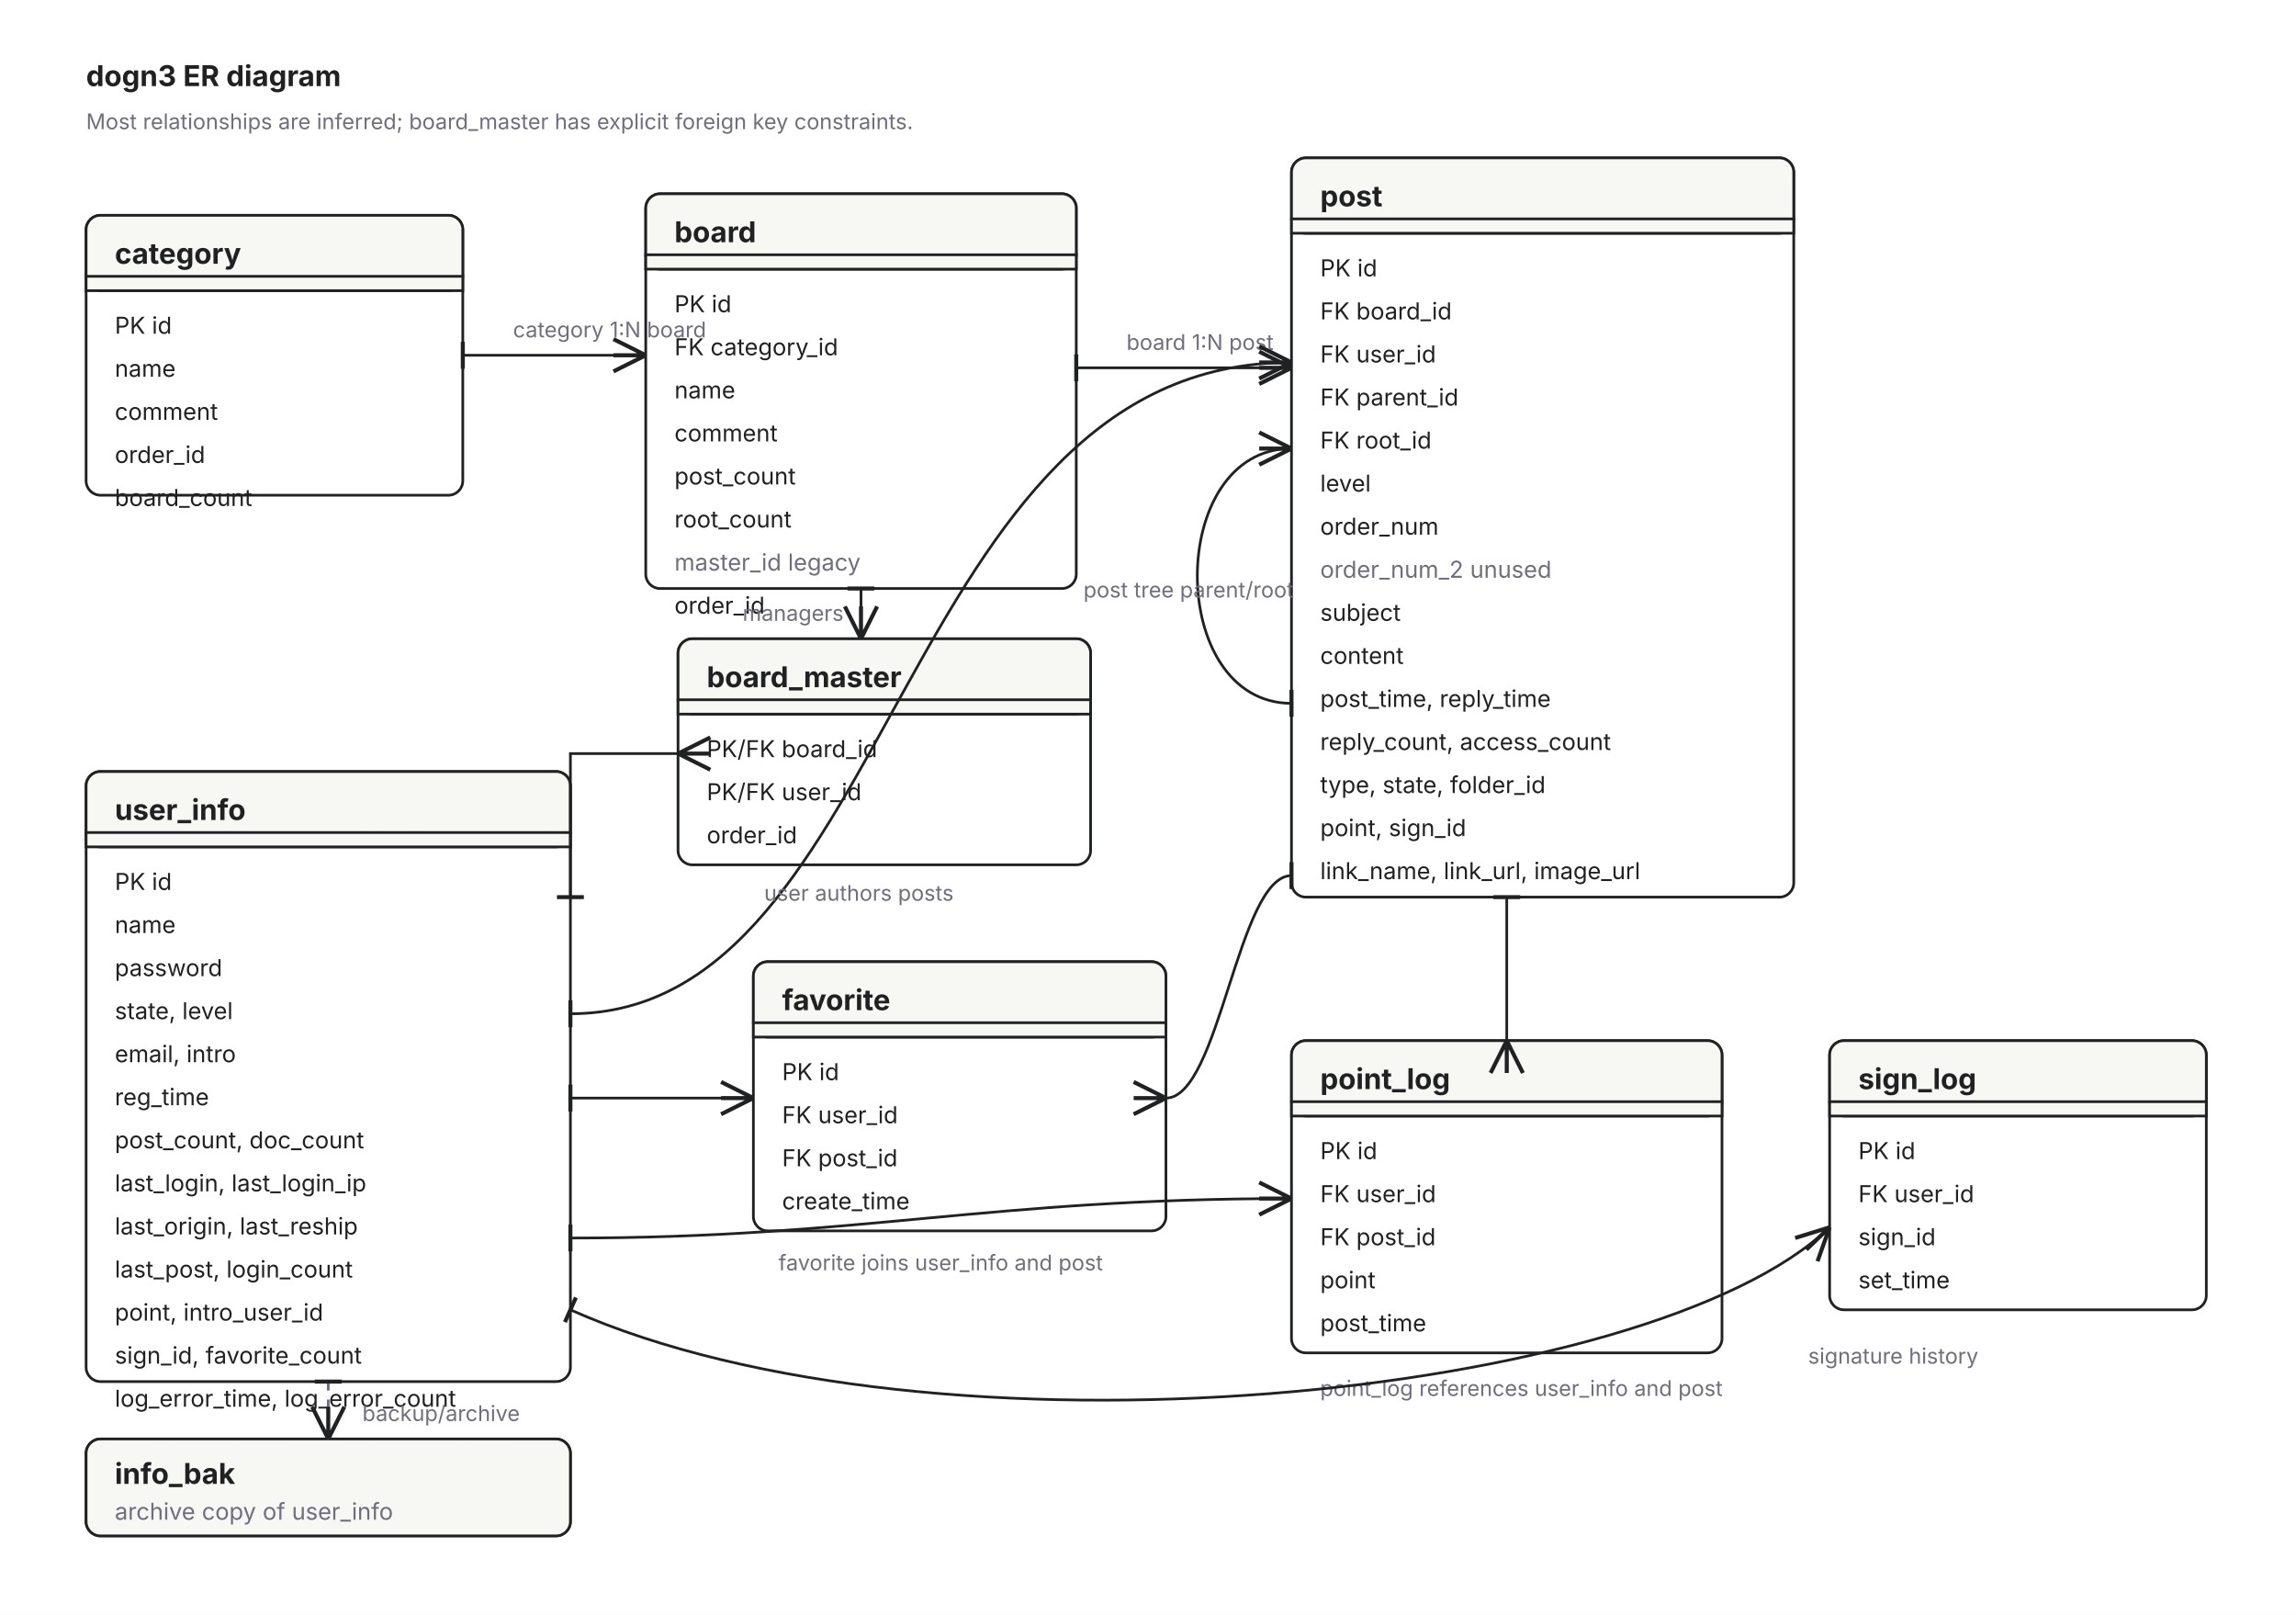
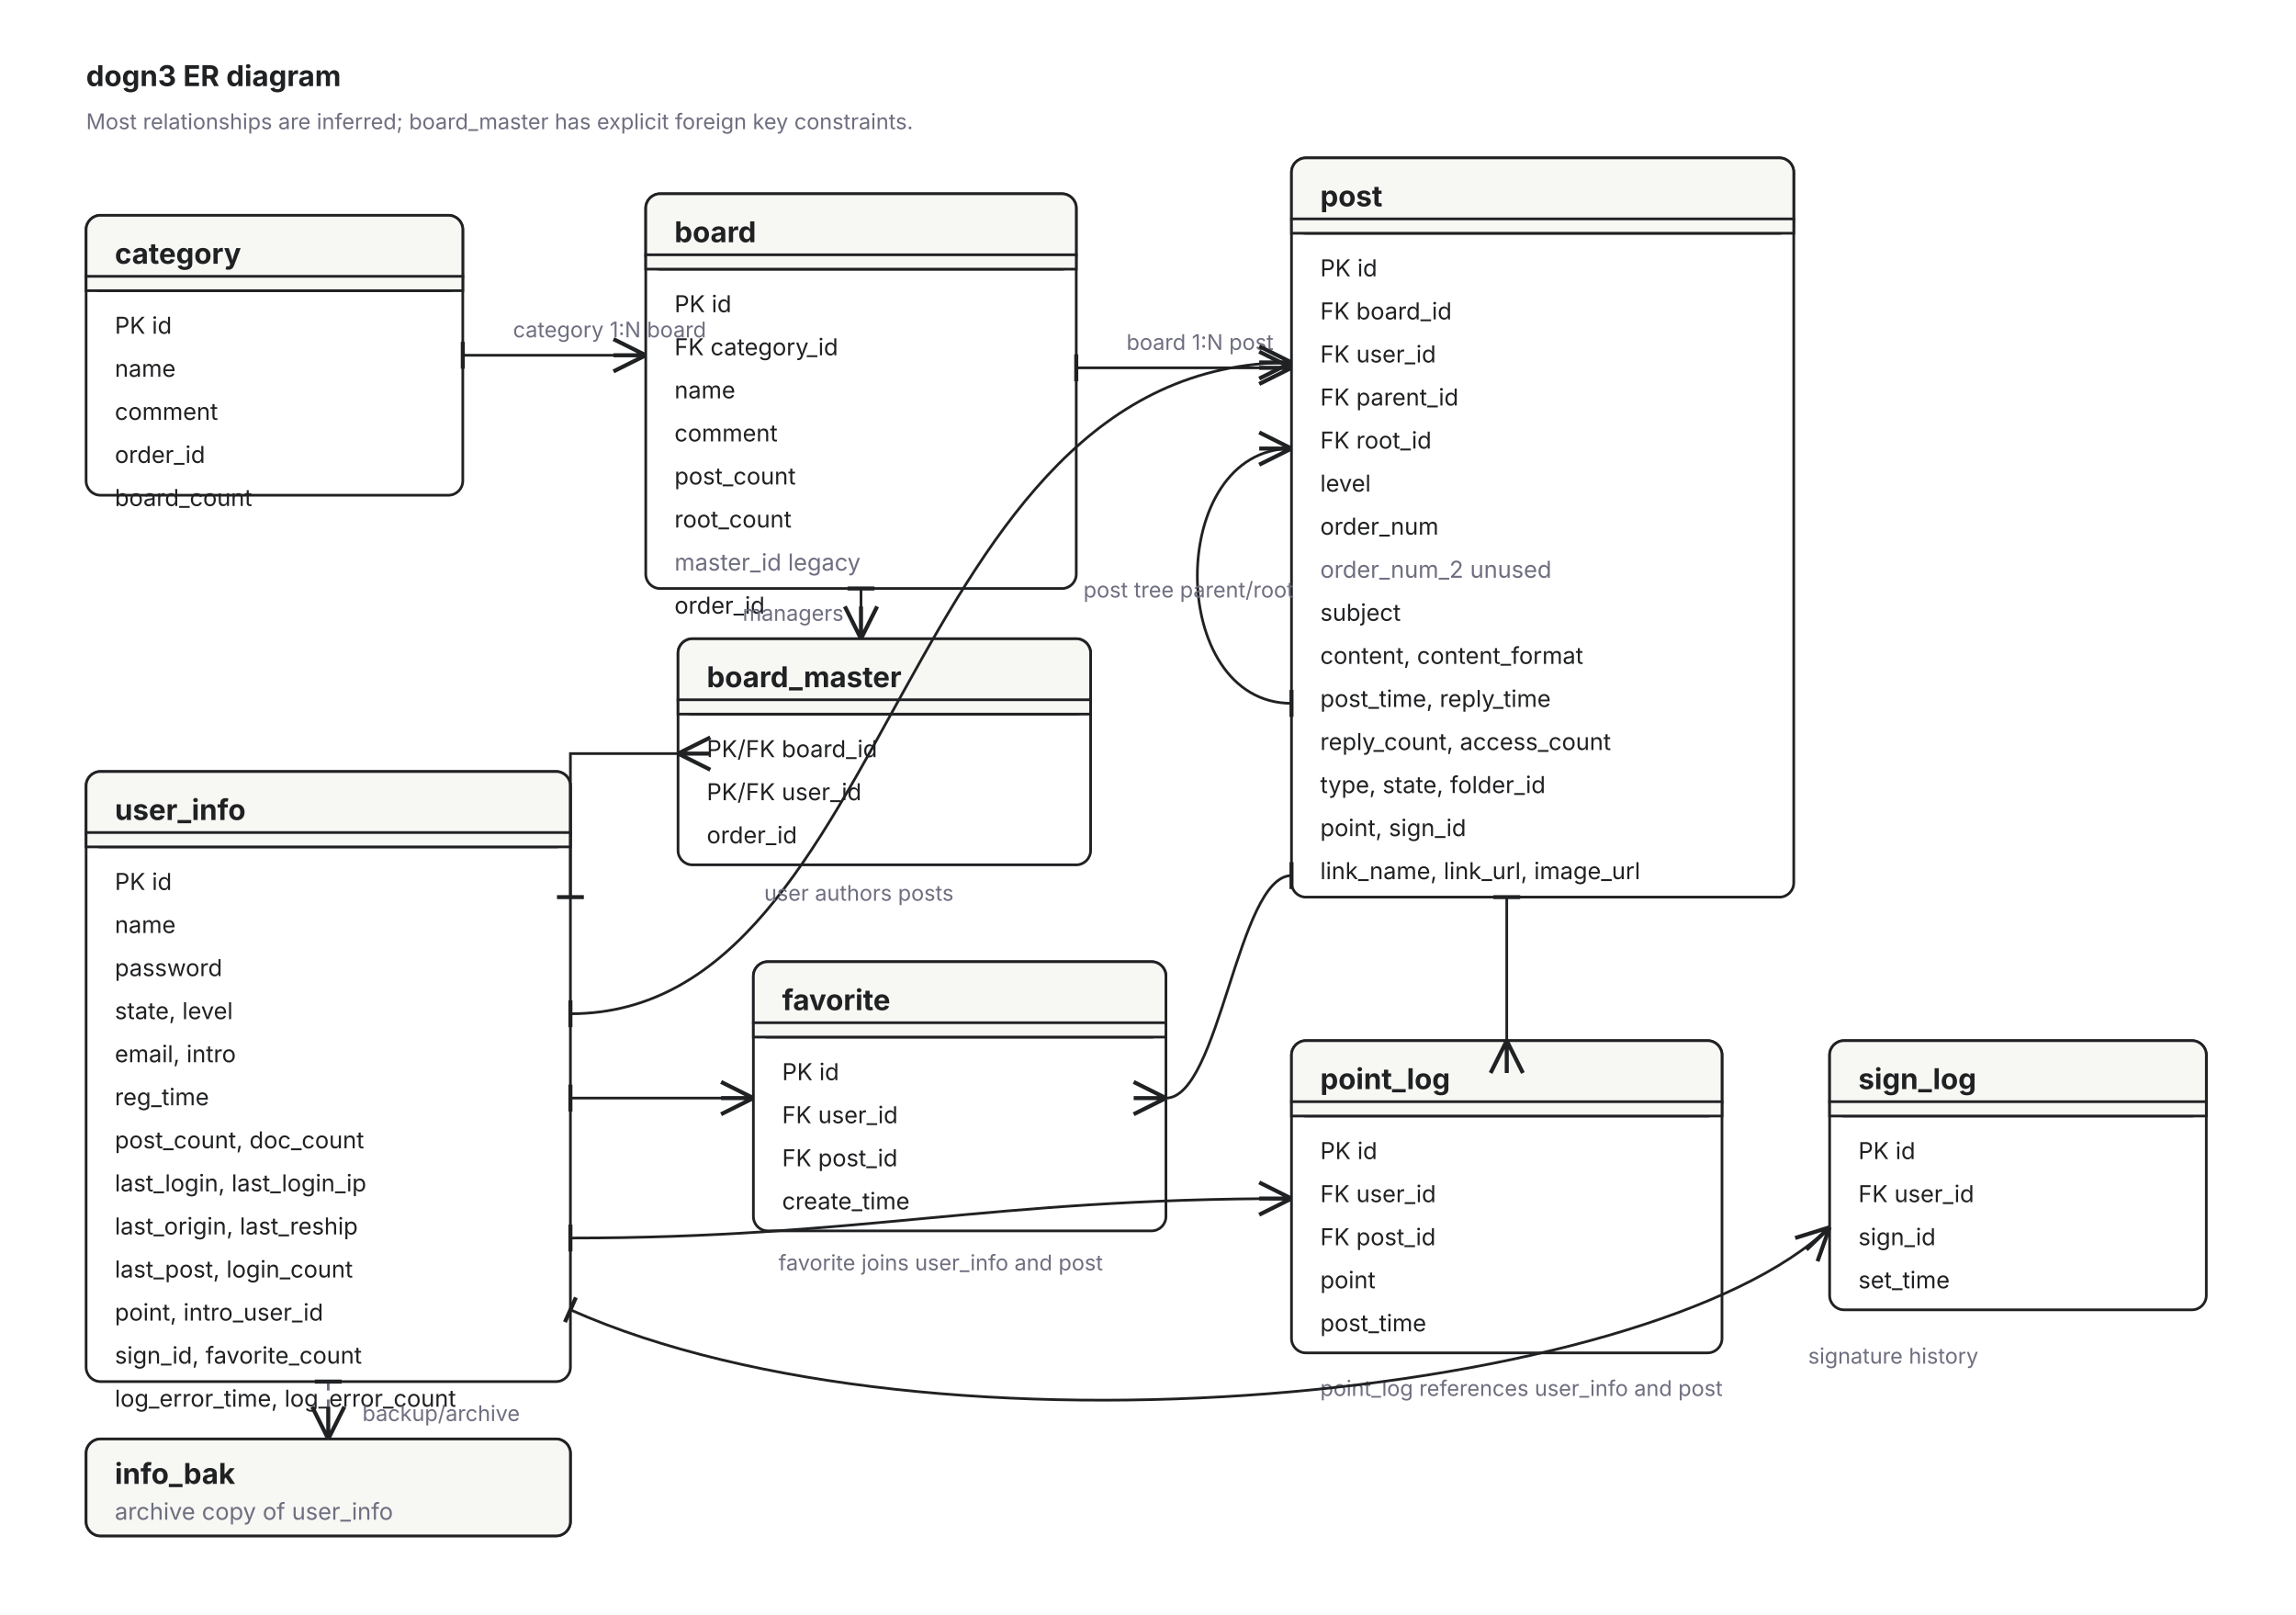
<svg xmlns="http://www.w3.org/2000/svg" width="1280" height="900" viewBox="0 0 1280 900" role="img" aria-labelledby="title desc">
  <defs>
    <style>
      .canvas { fill: #ffffff; }
      .table { fill: #ffffff; stroke: #202123; stroke-width: 1.5; }
      .table-title { fill: #f7f7f4; stroke: #202123; stroke-width: 1.5; }
      .title-text { font: 700 16px system-ui, -apple-system, BlinkMacSystemFont, "Segoe UI", sans-serif; fill: #202123; }
      .field-text { font: 13px system-ui, -apple-system, BlinkMacSystemFont, "Segoe UI", sans-serif; fill: #202123; }
      .muted-text { fill: #6e6e80; }
      .relation { fill: none; stroke: #202123; stroke-width: 1.5; }
      .relation-soft { fill: none; stroke: #6e6e80; stroke-width: 1.5; stroke-dasharray: 5 5; }
      .marker { fill: #202123; stroke: #202123; stroke-width: 1.5; }
      .note { font: 12px system-ui, -apple-system, BlinkMacSystemFont, "Segoe UI", sans-serif; fill: #6e6e80; }
    </style>
    <marker id="many" markerWidth="16" markerHeight="14" refX="14" refY="7" orient="auto" markerUnits="strokeWidth">
      <path class="marker" d="M14 7 L2 1 M14 7 L2 7 M14 7 L2 13" />
    </marker>
    <marker id="one" markerWidth="12" markerHeight="12" refX="8" refY="6" orient="auto" markerUnits="strokeWidth">
      <path class="marker" d="M8 1 L8 11" />
    </marker>
  </defs>
  <rect class="canvas" width="1280" height="900" />
  <text x="48" y="48" class="title-text">dogn3 ER diagram</text>
  <text x="48" y="72" class="note">Most relationships are inferred; board_master has explicit foreign key constraints.</text>
  <g id="category" transform="translate(48 120)">
    <rect class="table" width="210" height="156" rx="8" />
    <rect class="table-title" width="210" height="42" rx="8" />
    <path class="table-title" d="M0 34 H210 V42 H0 Z" />
    <text class="title-text" x="16" y="27">category</text>
    <text class="field-text" x="16" y="66">PK id</text>
    <text class="field-text" x="16" y="90">name</text>
    <text class="field-text" x="16" y="114">comment</text>
    <text class="field-text" x="16" y="138">order_id</text>
    <text class="field-text" x="16" y="162">board_count</text>
  </g>
  <g id="board" transform="translate(360 108)">
    <rect class="table" width="240" height="220" rx="8" />
    <rect class="table-title" width="240" height="42" rx="8" />
    <path class="table-title" d="M0 34 H240 V42 H0 Z" />
    <text class="title-text" x="16" y="27">board</text>
    <text class="field-text" x="16" y="66">PK id</text>
    <text class="field-text" x="16" y="90">FK category_id</text>
    <text class="field-text" x="16" y="114">name</text>
    <text class="field-text" x="16" y="138">comment</text>
    <text class="field-text" x="16" y="162">post_count</text>
    <text class="field-text" x="16" y="186">root_count</text>
    <text class="field-text muted-text" x="16" y="210">master_id legacy</text>
    <text class="field-text" x="16" y="234">order_id</text>
  </g>
  <g id="board-master" transform="translate(378 356)">
    <rect class="table" width="230" height="126" rx="8" />
    <rect class="table-title" width="230" height="42" rx="8" />
    <path class="table-title" d="M0 34 H230 V42 H0 Z" />
    <text class="title-text" x="16" y="27">board_master</text>
    <text class="field-text" x="16" y="66">PK/FK board_id</text>
    <text class="field-text" x="16" y="90">PK/FK user_id</text>
    <text class="field-text" x="16" y="114">order_id</text>
  </g>
  <g id="post" transform="translate(720 88)">
    <rect class="table" width="280" height="412" rx="8" />
    <rect class="table-title" width="280" height="42" rx="8" />
    <path class="table-title" d="M0 34 H280 V42 H0 Z" />
    <text class="title-text" x="16" y="27">post</text>
    <text class="field-text" x="16" y="66">PK id</text>
    <text class="field-text" x="16" y="90">FK board_id</text>
    <text class="field-text" x="16" y="114">FK user_id</text>
    <text class="field-text" x="16" y="138">FK parent_id</text>
    <text class="field-text" x="16" y="162">FK root_id</text>
    <text class="field-text" x="16" y="186">level</text>
    <text class="field-text" x="16" y="210">order_num</text>
    <text class="field-text muted-text" x="16" y="234">order_num_2 unused</text>
    <text class="field-text" x="16" y="258">subject</text>
-     <text class="field-text" x="16" y="282">content</text>
+     <text class="field-text" x="16" y="282">content, content_format</text>
    <text class="field-text" x="16" y="306">post_time, reply_time</text>
    <text class="field-text" x="16" y="330">reply_count, access_count</text>
    <text class="field-text" x="16" y="354">type, state, folder_id</text>
    <text class="field-text" x="16" y="378">point, sign_id</text>
    <text class="field-text" x="16" y="402">link_name, link_url, image_url</text>
  </g>
  <g id="user-info" transform="translate(48 430)">
    <rect class="table" width="270" height="340" rx="8" />
    <rect class="table-title" width="270" height="42" rx="8" />
    <path class="table-title" d="M0 34 H270 V42 H0 Z" />
    <text class="title-text" x="16" y="27">user_info</text>
    <text class="field-text" x="16" y="66">PK id</text>
    <text class="field-text" x="16" y="90">name</text>
    <text class="field-text" x="16" y="114">password</text>
    <text class="field-text" x="16" y="138">state, level</text>
    <text class="field-text" x="16" y="162">email, intro</text>
    <text class="field-text" x="16" y="186">reg_time</text>
    <text class="field-text" x="16" y="210">post_count, doc_count</text>
    <text class="field-text" x="16" y="234">last_login, last_login_ip</text>
    <text class="field-text" x="16" y="258">last_origin, last_reship</text>
    <text class="field-text" x="16" y="282">last_post, login_count</text>
    <text class="field-text" x="16" y="306">point, intro_user_id</text>
    <text class="field-text" x="16" y="330">sign_id, favorite_count</text>
    <text class="field-text" x="16" y="354">log_error_time, log_error_count</text>
  </g>
  <g id="favorite" transform="translate(420 536)">
    <rect class="table" width="230" height="150" rx="8" />
    <rect class="table-title" width="230" height="42" rx="8" />
    <path class="table-title" d="M0 34 H230 V42 H0 Z" />
    <text class="title-text" x="16" y="27">favorite</text>
    <text class="field-text" x="16" y="66">PK id</text>
    <text class="field-text" x="16" y="90">FK user_id</text>
    <text class="field-text" x="16" y="114">FK post_id</text>
    <text class="field-text" x="16" y="138">create_time</text>
  </g>
  <g id="point-log" transform="translate(720 580)">
    <rect class="table" width="240" height="174" rx="8" />
    <rect class="table-title" width="240" height="42" rx="8" />
    <path class="table-title" d="M0 34 H240 V42 H0 Z" />
    <text class="title-text" x="16" y="27">point_log</text>
    <text class="field-text" x="16" y="66">PK id</text>
    <text class="field-text" x="16" y="90">FK user_id</text>
    <text class="field-text" x="16" y="114">FK post_id</text>
    <text class="field-text" x="16" y="138">point</text>
    <text class="field-text" x="16" y="162">post_time</text>
  </g>
  <g id="sign-log" transform="translate(1020 580)">
    <rect class="table" width="210" height="150" rx="8" />
    <rect class="table-title" width="210" height="42" rx="8" />
    <path class="table-title" d="M0 34 H210 V42 H0 Z" />
    <text class="title-text" x="16" y="27">sign_log</text>
    <text class="field-text" x="16" y="66">PK id</text>
    <text class="field-text" x="16" y="90">FK user_id</text>
    <text class="field-text" x="16" y="114">sign_id</text>
    <text class="field-text" x="16" y="138">set_time</text>
  </g>
  <g id="info-bak" transform="translate(48 802)">
    <rect class="table" width="270" height="54" rx="8" />
    <rect class="table-title" width="270" height="54" rx="8" />
    <text class="title-text" x="16" y="25">info_bak</text>
    <text class="field-text muted-text" x="16" y="45">archive copy of user_info</text>
  </g>
  <path class="relation" d="M258 198 H360" marker-start="url(#one)" marker-end="url(#many)" />
  <text class="note" x="286" y="188">category 1:N board</text>
  <path class="relation" d="M600 205 H720" marker-start="url(#one)" marker-end="url(#many)" />
  <text class="note" x="628" y="195">board 1:N post</text>
  <path class="relation" d="M480 328 V356" marker-start="url(#one)" marker-end="url(#many)" />
  <path class="relation" d="M378 420 H318 V500" marker-start="url(#many)" marker-end="url(#one)" />
  <text class="note" x="414" y="346">managers</text>
  <path class="relation" d="M720 392 C650 392 650 250 720 250" marker-start="url(#one)" marker-end="url(#many)" />
  <text class="note" x="604" y="333">post tree parent/root</text>
  <path class="relation" d="M318 565 C500 565 500 202 720 202" marker-start="url(#one)" marker-end="url(#many)" />
  <text class="note" x="426" y="502">user authors posts</text>
  <path class="relation" d="M318 612 H420" marker-start="url(#one)" marker-end="url(#many)" />
  <path class="relation" d="M650 612 C680 612 690 488 720 488" marker-start="url(#many)" marker-end="url(#one)" />
  <text class="note" x="434" y="708">favorite joins user_info and post</text>
  <path class="relation" d="M318 690 C480 690 550 668 720 668" marker-start="url(#one)" marker-end="url(#many)" />
  <path class="relation" d="M840 580 C840 540 840 520 840 500" marker-start="url(#many)" marker-end="url(#one)" />
  <text class="note" x="736" y="778">point_log references user_info and post</text>
  <path class="relation" d="M318 730 C520 820 920 780 1020 684" marker-start="url(#one)" marker-end="url(#many)" />
  <text class="note" x="1008" y="760">signature history</text>
  <path class="relation-soft" d="M183 770 V802" marker-start="url(#one)" marker-end="url(#many)" />
  <text class="note" x="202" y="792">backup/archive</text>
</svg>
